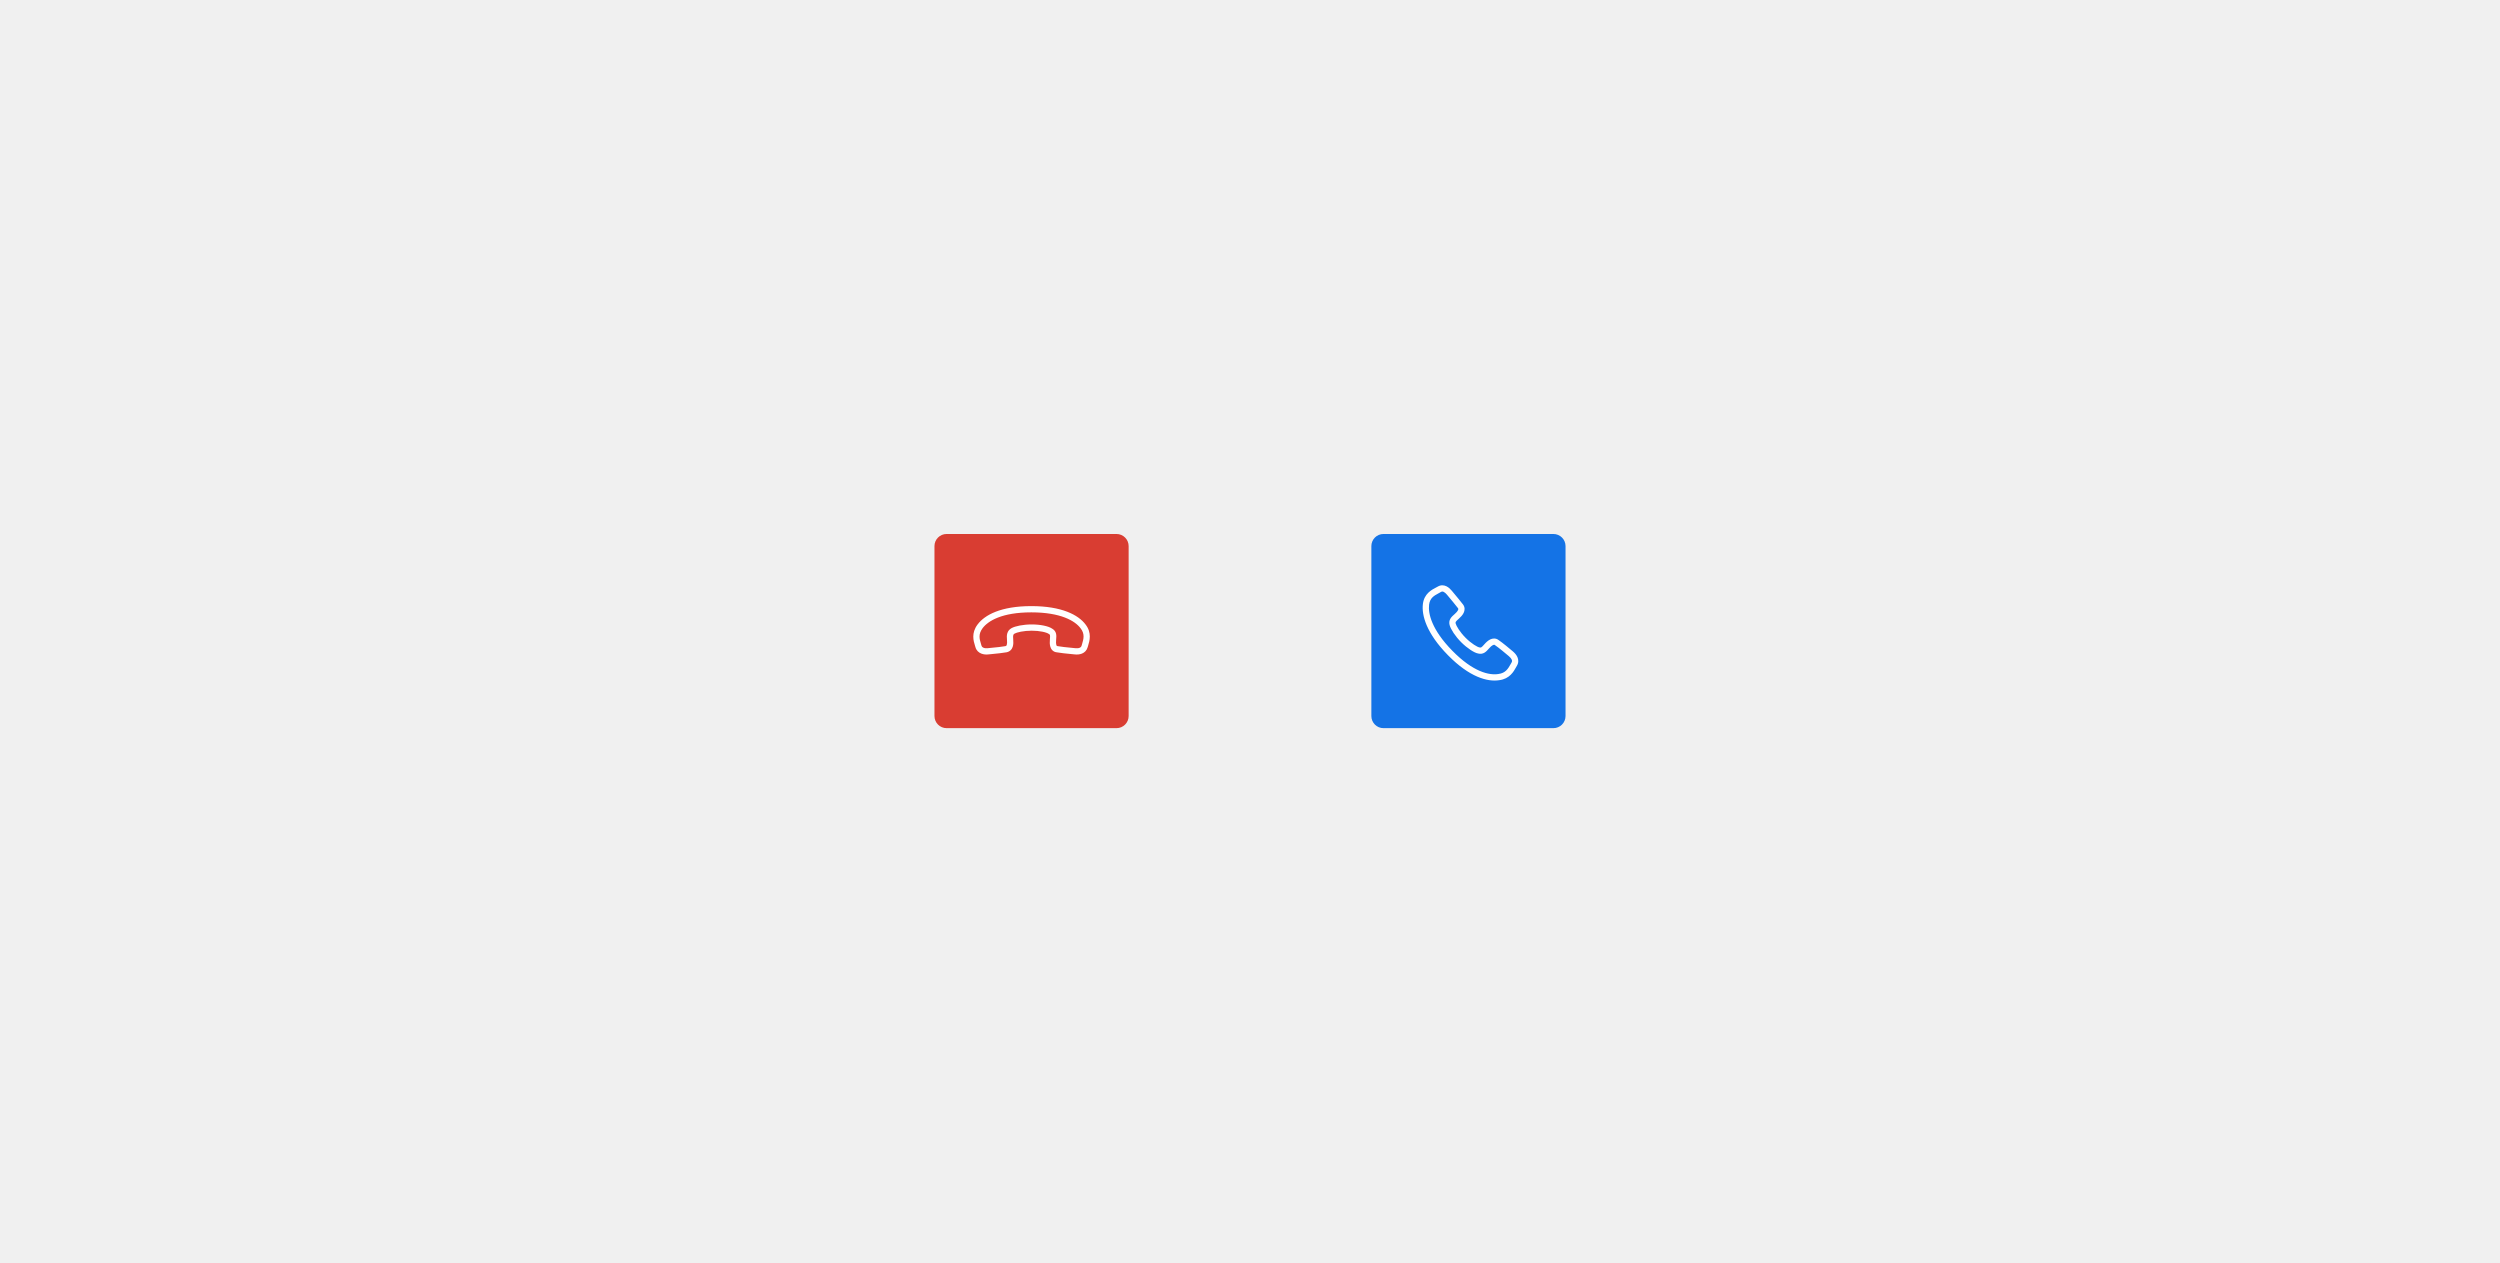
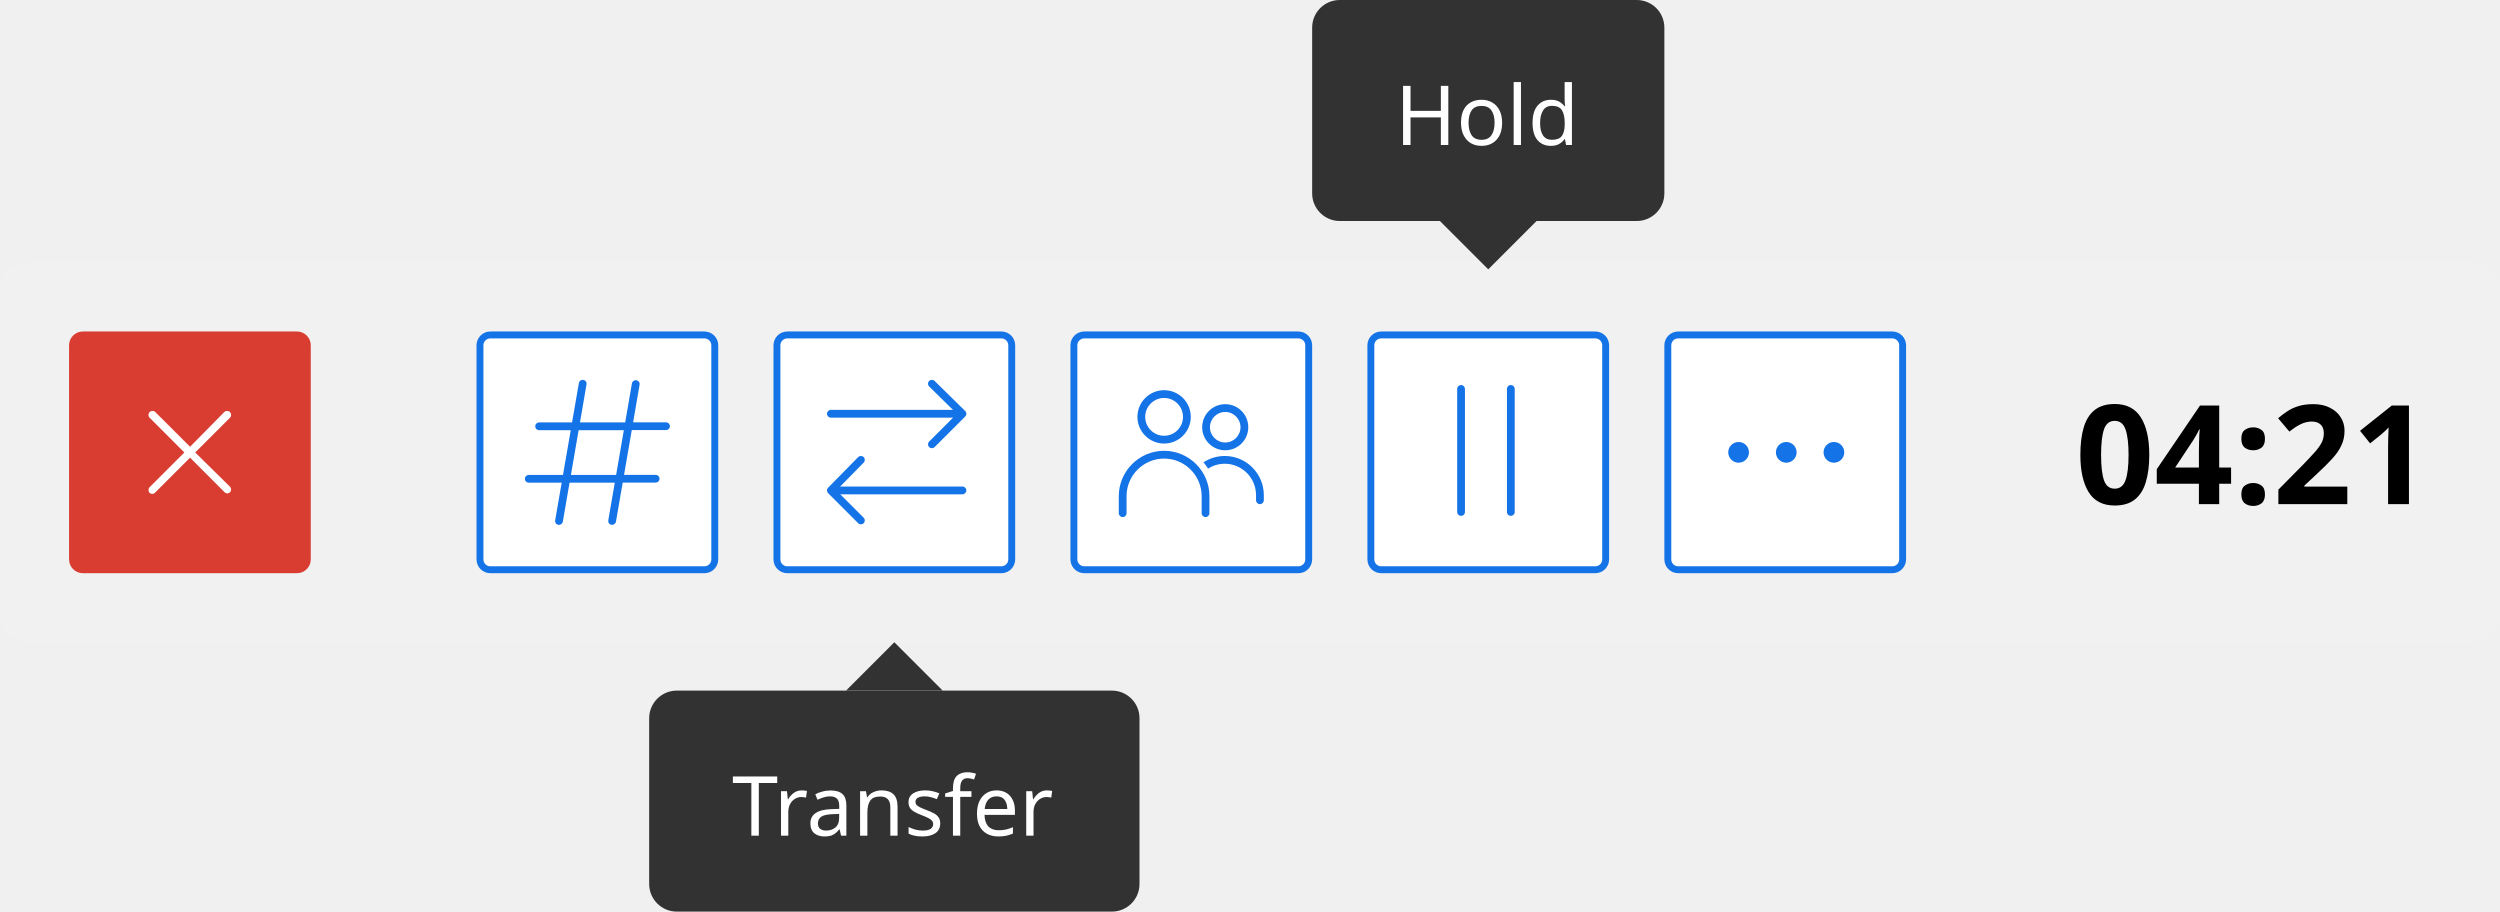
- <svg xmlns="http://www.w3.org/2000/svg" width="412" height="208" viewBox="0 0 412 208" fill="none">
-   <rect x="154" y="88" width="32" height="32" rx="2" fill="#D93D32" />
-   <path fill-rule="evenodd" clip-rule="evenodd" d="M161.109 102.907C162.274 101.353 164.937 99.886 169.966 99.886C174.985 99.886 177.718 101.347 178.887 102.902C179.976 104.285 179.554 105.653 179.322 106.407C179.295 106.496 179.27 106.576 179.251 106.647C179.101 107.196 178.737 107.535 178.315 107.708C177.915 107.873 177.477 107.887 177.118 107.847C176.976 107.831 176.767 107.811 176.521 107.787C175.774 107.714 174.692 107.608 174.144 107.501C173.885 107.471 173.656 107.372 173.47 107.204C173.284 107.035 173.173 106.824 173.106 106.618C172.978 106.222 172.988 105.757 173.023 105.366C173.059 104.968 173.063 104.783 173.035 104.666C173.025 104.624 173.013 104.603 173 104.587C172.984 104.567 172.949 104.533 172.868 104.487C172.853 104.478 172.839 104.469 172.825 104.459C172.674 104.351 172.332 104.214 171.81 104.106C171.306 104.002 170.689 103.937 170.034 103.937C169.38 103.937 168.76 104.002 168.251 104.099C167.728 104.199 167.366 104.323 167.2 104.418C167.064 104.496 167.02 104.565 166.992 104.658C166.953 104.789 166.943 104.996 166.977 105.366C167.012 105.756 167.022 106.207 166.892 106.597C166.824 106.801 166.714 107.003 166.536 107.169C166.356 107.338 166.133 107.446 165.878 107.497C165.338 107.605 164.236 107.713 163.479 107.787C163.235 107.811 163.027 107.831 162.885 107.847C162.549 107.888 162.116 107.87 161.716 107.71C161.297 107.543 160.903 107.211 160.749 106.647C160.729 106.572 160.702 106.487 160.673 106.394C160.44 105.645 160.033 104.341 161.109 102.907ZM169.966 100.916C165.107 100.916 162.827 102.332 161.932 103.525C161.187 104.519 161.429 105.323 161.652 106.066C161.684 106.171 161.715 106.274 161.743 106.376C161.795 106.567 161.915 106.681 162.098 106.754C162.297 106.834 162.548 106.851 162.761 106.824L162.768 106.823L162.768 106.823C162.942 106.804 163.181 106.781 163.451 106.754C164.202 106.681 165.193 106.584 165.676 106.487C165.765 106.469 165.808 106.44 165.832 106.418C165.858 106.393 165.889 106.351 165.915 106.271C165.974 106.095 165.984 105.825 165.951 105.459C165.916 105.074 165.906 104.698 166.005 104.365C166.114 103.995 166.344 103.721 166.689 103.524C167.004 103.344 167.5 103.194 168.058 103.087C168.63 102.979 169.315 102.907 170.034 102.907C170.753 102.907 171.44 102.978 172.018 103.098C172.565 103.21 173.071 103.377 173.401 103.605C173.73 103.798 173.948 104.057 174.037 104.426C174.112 104.738 174.081 105.103 174.049 105.459C174.016 105.824 174.025 106.114 174.086 106.301C174.114 106.387 174.144 106.425 174.161 106.441C174.174 106.452 174.2 106.472 174.274 106.48C174.29 106.481 174.307 106.484 174.323 106.487C174.807 106.584 175.798 106.681 176.549 106.754C176.819 106.781 177.058 106.804 177.232 106.823C177.491 106.852 177.739 106.832 177.923 106.756C178.085 106.689 178.201 106.582 178.257 106.376C178.283 106.28 178.312 106.183 178.341 106.084C178.567 105.32 178.817 104.474 178.075 103.535L178.067 103.525C177.175 102.334 174.828 100.916 169.966 100.916Z" fill="white" />
-   <rect x="226" y="88" width="32" height="32" rx="2" fill="#1473E6" />
-   <path fill-rule="evenodd" clip-rule="evenodd" d="M238.375 96.62C238.755 96.804 239.051 97.11 239.24 97.336C239.285 97.391 239.346 97.463 239.417 97.549C239.866 98.085 240.743 99.134 241.107 99.62C241.459 100.088 241.407 100.596 241.21 101.001C241.027 101.379 240.707 101.708 240.418 101.961C240.13 102.213 239.989 102.35 239.918 102.467C239.876 102.537 239.854 102.6 239.892 102.752C239.939 102.94 240.105 103.292 240.404 103.74C240.694 104.176 241.084 104.664 241.54 105.119C241.995 105.575 242.483 105.964 242.908 106.245C243.121 106.385 243.312 106.495 243.472 106.572C243.639 106.652 243.742 106.682 243.786 106.688C243.803 106.69 243.821 106.694 243.838 106.698C243.99 106.736 244.053 106.715 244.123 106.672C244.24 106.601 244.377 106.461 244.629 106.173C244.882 105.883 245.211 105.563 245.589 105.38C245.991 105.185 246.493 105.132 246.958 105.474C247.609 105.91 248.855 106.95 249.328 107.355C249.591 107.58 249.898 107.897 250.072 108.292C250.259 108.715 250.286 109.22 249.983 109.724C249.941 109.794 249.897 109.874 249.847 109.964C249.464 110.66 248.794 111.876 247.077 112.095C245.137 112.401 242.171 111.595 238.615 107.969C235.054 104.338 234.262 101.379 234.494 99.522C234.705 97.834 235.947 97.193 236.646 96.831C236.758 96.773 236.857 96.723 236.934 96.676C237.455 96.364 237.968 96.423 238.375 96.62ZM237.926 97.546C237.767 97.468 237.629 97.459 237.463 97.558C237.328 97.639 237.188 97.715 237.048 97.79C236.352 98.164 235.654 98.539 235.515 99.649C235.336 101.084 235.915 103.747 239.349 107.248C242.781 110.748 245.435 111.316 246.923 111.078C246.929 111.077 246.935 111.076 246.941 111.075C248.117 110.928 248.536 110.187 248.93 109.492C248.986 109.391 249.043 109.292 249.101 109.195C249.209 109.014 249.202 108.867 249.131 108.707C249.048 108.52 248.876 108.322 248.658 108.136C248.174 107.721 246.963 106.713 246.376 106.322C246.369 106.317 246.361 106.311 246.353 106.306C246.273 106.245 246.197 106.228 246.038 106.306C245.849 106.397 245.63 106.591 245.403 106.85C245.175 107.111 244.935 107.382 244.658 107.551C244.34 107.744 243.999 107.793 243.613 107.702C243.424 107.67 243.22 107.592 243.027 107.499C242.816 107.398 242.583 107.263 242.341 107.103C241.858 106.784 241.317 106.351 240.812 105.846C240.308 105.342 239.875 104.801 239.548 104.311C239.23 103.833 238.984 103.363 238.894 103.002C238.795 102.606 238.842 102.257 239.04 101.932C239.208 101.655 239.48 101.415 239.74 101.187C239.999 100.96 240.193 100.741 240.285 100.553C240.362 100.393 240.345 100.317 240.285 100.237C239.939 99.777 239.089 98.76 238.635 98.217C238.561 98.129 238.498 98.053 238.45 97.995C238.295 97.81 238.111 97.635 237.926 97.546Z" fill="white" />
+ <svg xmlns="http://www.w3.org/2000/svg" width="362" height="132" viewBox="0 0 362 132" fill="none">
+   <rect y="38" width="362" height="55" rx="4" fill="#F1F1F1" />
+   <rect x="10" y="48" width="35" height="35" rx="2" fill="#D93D32" />
+   <path d="M28.269 65.519L33.294 60.494C33.519 60.269 33.519 59.894 33.294 59.669C33.069 59.444 32.694 59.444 32.469 59.669L27.519 64.694L22.494 59.669C22.269 59.444 21.894 59.444 21.669 59.669C21.444 59.894 21.444 60.269 21.669 60.494L26.694 65.519L21.669 70.544C21.444 70.769 21.444 71.144 21.669 71.369C21.744 71.444 21.894 71.519 22.044 71.519C22.194 71.519 22.344 71.444 22.419 71.369L27.519 66.269L32.544 71.294C32.619 71.369 32.769 71.444 32.919 71.444C33.069 71.444 33.219 71.369 33.294 71.294C33.519 71.069 33.519 70.694 33.294 70.469L28.269 65.519Z" fill="white" />
+   <rect x="53" y="51.5" width="8" height="28" fill="#F1F1F1" />
+   <rect x="69.5" y="48.5" width="34" height="34" rx="1.5" fill="white" />
+   <path d="M76.562 69.894H81.332L80.388 75.349C80.375 75.422 80.376 75.496 80.392 75.568C80.408 75.641 80.438 75.709 80.481 75.769C80.523 75.83 80.577 75.881 80.64 75.921C80.702 75.96 80.772 75.987 80.845 76H80.942C81.075 75.999 81.202 75.952 81.303 75.867C81.404 75.783 81.473 75.665 81.498 75.536L82.472 69.886H89.02L88.082 75.341C88.07 75.414 88.071 75.489 88.087 75.561C88.103 75.633 88.133 75.701 88.176 75.762C88.218 75.822 88.272 75.874 88.335 75.913C88.397 75.953 88.467 75.98 88.54 75.993H88.638C88.77 75.991 88.897 75.944 88.998 75.86C89.1 75.775 89.168 75.658 89.192 75.528L90.168 69.879H94.938C95.087 69.879 95.23 69.82 95.335 69.714C95.441 69.609 95.5 69.466 95.5 69.317C95.5 69.168 95.441 69.026 95.335 68.921C95.23 68.815 95.087 68.756 94.938 68.756H90.362L91.48 62.276H96.438C96.587 62.276 96.73 62.216 96.835 62.111C96.941 62.006 97 61.863 97 61.714C97 61.565 96.941 61.423 96.835 61.317C96.73 61.212 96.587 61.153 96.438 61.153H91.675L92.612 55.713C92.638 55.566 92.605 55.415 92.519 55.292C92.433 55.17 92.302 55.087 92.155 55.062C92.008 55.036 91.856 55.069 91.734 55.155C91.612 55.24 91.528 55.371 91.502 55.518L90.528 61.168H83.98L84.918 55.713C84.939 55.637 84.944 55.558 84.933 55.481C84.921 55.403 84.894 55.329 84.852 55.263C84.81 55.196 84.755 55.139 84.69 55.096C84.625 55.052 84.551 55.022 84.474 55.009C84.397 54.995 84.317 54.998 84.241 55.016C84.165 55.035 84.093 55.07 84.031 55.118C83.969 55.166 83.918 55.226 83.881 55.295C83.843 55.364 83.821 55.44 83.815 55.518L82.832 61.168H78.062C77.913 61.168 77.77 61.227 77.665 61.332C77.559 61.438 77.5 61.58 77.5 61.729C77.5 61.878 77.559 62.021 77.665 62.126C77.77 62.231 77.913 62.291 78.062 62.291H82.645L81.52 68.771H76.562C76.413 68.771 76.27 68.83 76.165 68.935C76.059 69.041 76 69.183 76 69.332C76 69.481 76.059 69.624 76.165 69.729C76.27 69.834 76.413 69.894 76.562 69.894ZM83.785 62.291H90.332L89.215 68.771H82.668L83.785 62.291Z" fill="#1473E6" />
+   <rect x="69.5" y="48.5" width="34" height="34" rx="1.5" stroke="#1473E6" />
+   <rect x="112.5" y="48.5" width="34" height="34" rx="1.5" fill="white" />
+   <path fill-rule="evenodd" clip-rule="evenodd" d="M134.536 55.168C134.754 54.947 135.11 54.944 135.332 55.161L139.757 59.511C139.864 59.617 139.924 59.76 139.925 59.91C139.926 60.06 139.866 60.204 139.76 60.31L135.335 64.735C135.116 64.955 134.759 64.955 134.54 64.735C134.32 64.516 134.32 64.159 134.54 63.94L138.564 59.916L134.543 55.964C134.322 55.746 134.319 55.39 134.536 55.168Z" fill="#1473E6" />
+   <path fill-rule="evenodd" clip-rule="evenodd" d="M119.75 59.913C119.75 59.602 120.002 59.35 120.313 59.35H138.088C138.398 59.35 138.65 59.602 138.65 59.913C138.65 60.223 138.398 60.475 138.088 60.475H120.313C120.002 60.475 119.75 60.223 119.75 59.913Z" fill="#1473E6" />
+   <path fill-rule="evenodd" clip-rule="evenodd" d="M125.057 66.186C125.278 66.404 125.281 66.76 125.064 66.982L121.105 71.009L125.06 74.965C125.28 75.184 125.28 75.541 125.06 75.76C124.841 75.98 124.484 75.98 124.265 75.76L119.915 71.41C119.696 71.192 119.695 70.838 119.911 70.618L124.261 66.193C124.479 65.972 124.835 65.969 125.057 66.186Z" fill="#1473E6" />
+   <path fill-rule="evenodd" clip-rule="evenodd" d="M121.025 71.013C121.025 70.702 121.277 70.45 121.588 70.45H139.363C139.673 70.45 139.925 70.702 139.925 71.013C139.925 71.323 139.673 71.575 139.363 71.575H121.588C121.277 71.575 121.025 71.323 121.025 71.013Z" fill="#1473E6" />
+   <rect x="112.5" y="48.5" width="34" height="34" rx="1.5" stroke="#1473E6" />
+   <rect x="155.5" y="48.5" width="34" height="34" rx="1.5" fill="white" />
+   <path fill-rule="evenodd" clip-rule="evenodd" d="M177.412 59.65C176.191 59.65 175.2 60.641 175.2 61.862C175.2 63.084 176.191 64.075 177.412 64.075C178.634 64.075 179.625 63.084 179.625 61.862C179.625 60.641 178.634 59.65 177.412 59.65ZM174.075 61.862C174.075 60.019 175.569 58.525 177.412 58.525C179.256 58.525 180.75 60.019 180.75 61.862C180.75 63.706 179.256 65.2 177.412 65.2C175.569 65.2 174.075 63.706 174.075 61.862Z" fill="#1473E6" />
+   <path d="M174.934 67.852C175.631 67.413 176.462 67.15 177.337 67.15C179.871 67.15 181.875 69.218 181.875 71.688V72.438C181.875 72.748 182.127 73 182.437 73C182.748 73 183 72.748 183 72.437V71.688C183 68.607 180.503 66.025 177.337 66.025C176.21 66.025 175.148 66.37 174.265 66.945C174.51 67.23 174.734 67.533 174.934 67.852Z" fill="#1473E6" />
+   <path fill-rule="evenodd" clip-rule="evenodd" d="M162 71.838C162 68.227 164.952 65.275 168.562 65.275C172.173 65.275 175.125 68.227 175.125 71.838V74.312C175.125 74.623 174.873 74.875 174.562 74.875C174.252 74.875 174 74.623 174 74.312V71.838C174 68.848 171.552 66.4 168.562 66.4C165.573 66.4 163.125 68.848 163.125 71.838V74.312C163.125 74.623 162.873 74.875 162.562 74.875C162.252 74.875 162 74.623 162 74.312V71.838Z" fill="#1473E6" />
+   <path fill-rule="evenodd" clip-rule="evenodd" d="M168.562 57.625C167.051 57.625 165.825 58.851 165.825 60.362C165.825 61.874 167.051 63.1 168.562 63.1C170.074 63.1 171.3 61.874 171.3 60.362C171.3 58.851 170.074 57.625 168.562 57.625ZM164.7 60.362C164.7 58.229 166.429 56.5 168.562 56.5C170.696 56.5 172.425 58.229 172.425 60.362C172.425 62.496 170.696 64.225 168.562 64.225C166.429 64.225 164.7 62.496 164.7 60.362Z" fill="#1473E6" />
+   <rect x="155.5" y="48.5" width="34" height="34" rx="1.5" stroke="#1473E6" />
+   <rect x="198.5" y="48.5" width="34" height="34" rx="1.5" fill="white" />
+   <path d="M218.77 55.75C218.621 55.75 218.478 55.809 218.372 55.915C218.267 56.02 218.207 56.163 218.207 56.312V74.132C218.207 74.282 218.267 74.425 218.372 74.53C218.478 74.636 218.621 74.695 218.77 74.695C218.919 74.695 219.062 74.636 219.168 74.53C219.273 74.425 219.332 74.282 219.332 74.132V56.312C219.331 56.164 219.271 56.022 219.166 55.917C219.061 55.812 218.919 55.752 218.77 55.75Z" fill="#1473E6" />
+   <path d="M211.562 55.75C211.414 55.752 211.272 55.812 211.167 55.917C211.062 56.022 211.002 56.164 211 56.312V74.132C211 74.282 211.059 74.425 211.165 74.53C211.27 74.636 211.413 74.695 211.562 74.695C211.712 74.695 211.855 74.636 211.96 74.53C212.066 74.425 212.125 74.282 212.125 74.132V56.312C212.123 56.164 212.063 56.022 211.958 55.917C211.853 55.812 211.711 55.752 211.562 55.75Z" fill="#1473E6" />
+   <rect x="198.5" y="48.5" width="34" height="34" rx="1.5" stroke="#1473E6" />
+   <rect x="241.5" y="48.5" width="34" height="34" rx="1.5" fill="white" />
+   <path d="M258.65 67C259.478 67 260.15 66.328 260.15 65.5C260.15 64.672 259.478 64 258.65 64C257.822 64 257.15 64.672 257.15 65.5C257.15 66.328 257.822 67 258.65 67Z" fill="#1473E6" />
+   <path d="M251.75 67C252.578 67 253.25 66.328 253.25 65.5C253.25 64.672 252.578 64 251.75 64C250.922 64 250.25 64.672 250.25 65.5C250.25 66.328 250.922 67 251.75 67Z" fill="#1473E6" />
+   <path d="M265.55 67C266.378 67 267.05 66.328 267.05 65.5C267.05 64.672 266.378 64 265.55 64C264.722 64 264.05 64.672 264.05 65.5C264.05 66.328 264.722 67 265.55 67Z" fill="#1473E6" />
+   <rect x="241.5" y="48.5" width="34" height="34" rx="1.5" stroke="#1473E6" />
+   <rect x="284" y="51.5" width="8" height="28" fill="#F1F1F1" />
+   <path d="M311.216 65.86C311.216 67.393 311.049 68.707 310.716 69.8C310.396 70.893 309.869 71.733 309.136 72.32C308.402 72.907 307.429 73.2 306.216 73.2C304.496 73.2 303.236 72.553 302.436 71.26C301.636 69.967 301.236 68.167 301.236 65.86C301.236 64.327 301.396 63.013 301.716 61.92C302.036 60.813 302.562 59.967 303.296 59.38C304.029 58.793 305.002 58.5 306.216 58.5C307.922 58.5 309.182 59.147 309.996 60.44C310.809 61.733 311.216 63.54 311.216 65.86ZM304.236 65.86C304.236 67.487 304.376 68.713 304.656 69.54C304.936 70.353 305.456 70.76 306.216 70.76C306.962 70.76 307.482 70.353 307.776 69.54C308.069 68.727 308.216 67.5 308.216 65.86C308.216 64.233 308.069 63.007 307.776 62.18C307.482 61.353 306.962 60.94 306.216 60.94C305.456 60.94 304.936 61.353 304.656 62.18C304.376 63.007 304.236 64.233 304.236 65.86ZM323.061 70.04H321.341V73H318.401V70.04H312.301V67.94L318.561 58.72H321.341V67.7H323.061V70.04ZM318.401 67.7V65.28C318.401 64.973 318.408 64.6 318.421 64.16C318.434 63.72 318.448 63.313 318.461 62.94C318.488 62.553 318.508 62.3 318.521 62.18H318.441C318.321 62.447 318.188 62.707 318.041 62.96C317.908 63.213 317.754 63.473 317.581 63.74L314.961 67.7H318.401ZM324.546 63.54C324.546 62.927 324.713 62.5 325.046 62.26C325.38 62.007 325.786 61.88 326.266 61.88C326.733 61.88 327.133 62.007 327.466 62.26C327.8 62.5 327.966 62.927 327.966 63.54C327.966 64.127 327.8 64.553 327.466 64.82C327.133 65.073 326.733 65.2 326.266 65.2C325.786 65.2 325.38 65.073 325.046 64.82C324.713 64.553 324.546 64.127 324.546 63.54ZM324.546 71.6C324.546 70.987 324.713 70.56 325.046 70.32C325.38 70.067 325.786 69.94 326.266 69.94C326.733 69.94 327.133 70.067 327.466 70.32C327.8 70.56 327.966 70.987 327.966 71.6C327.966 72.187 327.8 72.613 327.466 72.88C327.133 73.133 326.733 73.26 326.266 73.26C325.786 73.26 325.38 73.133 325.046 72.88C324.713 72.613 324.546 72.187 324.546 71.6ZM339.889 73H329.909V70.9L333.489 67.28C334.209 66.533 334.789 65.913 335.229 65.42C335.669 64.913 335.989 64.46 336.189 64.06C336.389 63.647 336.489 63.207 336.489 62.74C336.489 62.167 336.329 61.74 336.009 61.46C335.703 61.18 335.283 61.04 334.749 61.04C334.203 61.04 333.669 61.167 333.149 61.42C332.629 61.673 332.083 62.033 331.509 62.5L329.869 60.56C330.269 60.213 330.703 59.887 331.169 59.58C331.636 59.26 332.169 59.007 332.769 58.82C333.383 58.62 334.116 58.52 334.969 58.52C335.903 58.52 336.703 58.693 337.369 59.04C338.049 59.373 338.569 59.833 338.929 60.42C339.303 60.993 339.489 61.647 339.489 62.38C339.489 63.167 339.329 63.887 339.009 64.54C338.703 65.193 338.249 65.84 337.649 66.48C337.063 67.12 336.349 67.827 335.509 68.6L333.669 70.32V70.46H339.889V73ZM348.815 73H345.795V64.74C345.795 64.407 345.801 63.96 345.815 63.4C345.828 62.827 345.848 62.327 345.875 61.9C345.808 61.98 345.661 62.127 345.435 62.34C345.221 62.54 345.021 62.72 344.835 62.88L343.195 64.2L341.735 62.38L346.335 58.72H348.815V73Z" fill="black" />
+   <rect x="190" width="51" height="32" rx="4" fill="#323232" />
+   <path d="M209.716 21H208.636V17.004H204.244V21H203.164V12.432H204.244V16.056H208.636V12.432H209.716V21ZM217.507 17.772C217.507 18.836 217.235 19.66 216.691 20.244C216.155 20.828 215.427 21.12 214.507 21.12C213.939 21.12 213.431 20.992 212.983 20.736C212.543 20.472 212.195 20.092 211.939 19.596C211.683 19.092 211.555 18.484 211.555 17.772C211.555 16.708 211.819 15.888 212.347 15.312C212.883 14.736 213.615 14.448 214.543 14.448C215.119 14.448 215.631 14.58 216.079 14.844C216.527 15.1 216.875 15.476 217.123 15.972C217.379 16.46 217.507 17.06 217.507 17.772ZM212.647 17.772C212.647 18.532 212.795 19.136 213.091 19.584C213.395 20.024 213.875 20.244 214.531 20.244C215.179 20.244 215.655 20.024 215.959 19.584C216.263 19.136 216.415 18.532 216.415 17.772C216.415 17.012 216.263 16.416 215.959 15.984C215.655 15.552 215.175 15.336 214.519 15.336C213.863 15.336 213.387 15.552 213.091 15.984C212.795 16.416 212.647 17.012 212.647 17.772ZM220.236 21H219.18V11.88H220.236V21ZM224.554 21.12C223.754 21.12 223.114 20.844 222.634 20.292C222.154 19.732 221.914 18.9 221.914 17.796C221.914 16.692 222.154 15.86 222.634 15.3C223.122 14.732 223.766 14.448 224.566 14.448C225.062 14.448 225.466 14.54 225.778 14.724C226.098 14.908 226.358 15.132 226.558 15.396H226.63C226.614 15.292 226.598 15.14 226.582 14.94C226.566 14.732 226.558 14.568 226.558 14.448V11.88H227.614V21H226.762L226.606 20.136H226.558C226.366 20.408 226.11 20.64 225.79 20.832C225.47 21.024 225.058 21.12 224.554 21.12ZM224.722 20.244C225.402 20.244 225.878 20.06 226.15 19.692C226.43 19.316 226.57 18.752 226.57 18V17.808C226.57 17.008 226.438 16.396 226.174 15.972C225.91 15.54 225.422 15.324 224.71 15.324C224.142 15.324 223.714 15.552 223.426 16.008C223.146 16.456 223.006 17.06 223.006 17.82C223.006 18.588 223.146 19.184 223.426 19.608C223.714 20.032 224.146 20.244 224.722 20.244Z" fill="white" />
+   <path d="M208.5 32H222.5L215.5 39L208.5 32Z" fill="#323232" />
+   <path d="M136.5 100H122.5L129.5 93L136.5 100Z" fill="#323232" />
+   <rect x="94" y="100" width="71" height="32" rx="4" fill="#323232" />
+   <path d="M109.876 121H108.796V113.38H106.12V112.432H112.54V113.38H109.876V121ZM116.09 114.448C116.21 114.448 116.338 114.456 116.474 114.472C116.61 114.48 116.734 114.496 116.846 114.52L116.714 115.492C116.61 115.468 116.494 115.448 116.366 115.432C116.238 115.416 116.122 115.408 116.018 115.408C115.69 115.408 115.382 115.5 115.094 115.684C114.806 115.86 114.574 116.112 114.398 116.44C114.23 116.76 114.146 117.136 114.146 117.568V121H113.09V114.568H113.954L114.074 115.744H114.122C114.322 115.392 114.586 115.088 114.914 114.832C115.25 114.576 115.642 114.448 116.09 114.448ZM120.249 114.46C121.033 114.46 121.613 114.632 121.989 114.976C122.365 115.32 122.553 115.868 122.553 116.62V121H121.785L121.581 120.088H121.533C121.253 120.44 120.957 120.7 120.645 120.868C120.333 121.036 119.909 121.12 119.373 121.12C118.789 121.12 118.305 120.968 117.921 120.664C117.537 120.352 117.345 119.868 117.345 119.212C117.345 118.572 117.597 118.08 118.101 117.736C118.605 117.384 119.381 117.192 120.429 117.16L121.521 117.124V116.74C121.521 116.204 121.405 115.832 121.173 115.624C120.941 115.416 120.613 115.312 120.189 115.312C119.853 115.312 119.533 115.364 119.229 115.468C118.925 115.564 118.641 115.676 118.377 115.804L118.053 115.012C118.333 114.86 118.665 114.732 119.049 114.628C119.433 114.516 119.833 114.46 120.249 114.46ZM121.509 117.856L120.561 117.892C119.761 117.924 119.205 118.052 118.893 118.276C118.589 118.5 118.437 118.816 118.437 119.224C118.437 119.584 118.545 119.848 118.761 120.016C118.985 120.184 119.269 120.268 119.613 120.268C120.149 120.268 120.597 120.12 120.957 119.824C121.325 119.52 121.509 119.056 121.509 118.432V117.856ZM127.636 114.448C128.404 114.448 128.984 114.636 129.376 115.012C129.768 115.388 129.964 115.988 129.964 116.812V121H128.92V116.884C128.92 115.852 128.44 115.336 127.48 115.336C126.768 115.336 126.276 115.536 126.004 115.936C125.732 116.336 125.596 116.912 125.596 117.664V121H124.54V114.568H125.392L125.548 115.444H125.608C125.816 115.108 126.104 114.86 126.472 114.7C126.84 114.532 127.228 114.448 127.636 114.448ZM136.146 119.224C136.146 119.848 135.914 120.32 135.45 120.64C134.986 120.96 134.362 121.12 133.578 121.12C133.13 121.12 132.742 121.084 132.414 121.012C132.094 120.94 131.81 120.84 131.562 120.712V119.752C131.818 119.88 132.126 120 132.486 120.112C132.854 120.216 133.226 120.268 133.602 120.268C134.138 120.268 134.526 120.184 134.766 120.016C135.006 119.84 135.126 119.608 135.126 119.32C135.126 119.16 135.082 119.016 134.994 118.888C134.906 118.76 134.746 118.632 134.514 118.504C134.29 118.376 133.966 118.232 133.542 118.072C133.126 117.912 132.77 117.752 132.474 117.592C132.178 117.432 131.95 117.24 131.79 117.016C131.63 116.792 131.55 116.504 131.55 116.152C131.55 115.608 131.77 115.188 132.21 114.892C132.658 114.596 133.242 114.448 133.962 114.448C134.354 114.448 134.718 114.488 135.054 114.568C135.398 114.648 135.718 114.752 136.014 114.88L135.654 115.72C135.382 115.608 135.098 115.512 134.802 115.432C134.506 115.352 134.202 115.312 133.89 115.312C133.458 115.312 133.126 115.384 132.894 115.528C132.67 115.664 132.558 115.852 132.558 116.092C132.558 116.276 132.61 116.428 132.714 116.548C132.818 116.668 132.99 116.788 133.23 116.908C133.478 117.028 133.806 117.164 134.214 117.316C134.622 117.468 134.97 117.624 135.258 117.784C135.546 117.944 135.766 118.14 135.918 118.372C136.07 118.596 136.146 118.88 136.146 119.224ZM140.664 115.384H139.044V121H137.988V115.384H136.86V114.892L137.988 114.532V114.16C137.988 113.328 138.168 112.732 138.528 112.372C138.896 112.004 139.412 111.82 140.076 111.82C140.324 111.82 140.556 111.844 140.772 111.892C140.988 111.932 141.172 111.98 141.324 112.036L141.048 112.864C140.92 112.824 140.772 112.784 140.604 112.744C140.436 112.704 140.264 112.684 140.088 112.684C139.736 112.684 139.472 112.804 139.296 113.044C139.128 113.276 139.044 113.644 139.044 114.148V114.568H140.664V115.384ZM144.309 114.448C144.853 114.448 145.325 114.568 145.725 114.808C146.125 115.048 146.429 115.388 146.637 115.828C146.853 116.26 146.961 116.768 146.961 117.352V117.988H142.557C142.573 118.716 142.757 119.272 143.109 119.656C143.469 120.032 143.969 120.22 144.609 120.22C145.017 120.22 145.377 120.184 145.689 120.112C146.009 120.032 146.337 119.92 146.673 119.776V120.7C146.345 120.844 146.021 120.948 145.701 121.012C145.381 121.084 145.001 121.12 144.561 121.12C143.945 121.12 143.405 120.996 142.941 120.748C142.477 120.5 142.113 120.132 141.849 119.644C141.593 119.156 141.465 118.552 141.465 117.832C141.465 117.128 141.581 116.524 141.813 116.02C142.053 115.516 142.385 115.128 142.809 114.856C143.241 114.584 143.741 114.448 144.309 114.448ZM144.297 115.312C143.793 115.312 143.393 115.476 143.097 115.804C142.809 116.124 142.637 116.572 142.581 117.148H145.857C145.849 116.604 145.721 116.164 145.473 115.828C145.225 115.484 144.833 115.312 144.297 115.312ZM151.598 114.448C151.718 114.448 151.846 114.456 151.982 114.472C152.118 114.48 152.242 114.496 152.354 114.52L152.222 115.492C152.118 115.468 152.002 115.448 151.874 115.432C151.746 115.416 151.63 115.408 151.526 115.408C151.198 115.408 150.89 115.5 150.602 115.684C150.314 115.86 150.082 116.112 149.906 116.44C149.738 116.76 149.654 117.136 149.654 117.568V121H148.598V114.568H149.462L149.582 115.744H149.63C149.83 115.392 150.094 115.088 150.422 114.832C150.758 114.576 151.15 114.448 151.598 114.448Z" fill="white" />
</svg>
